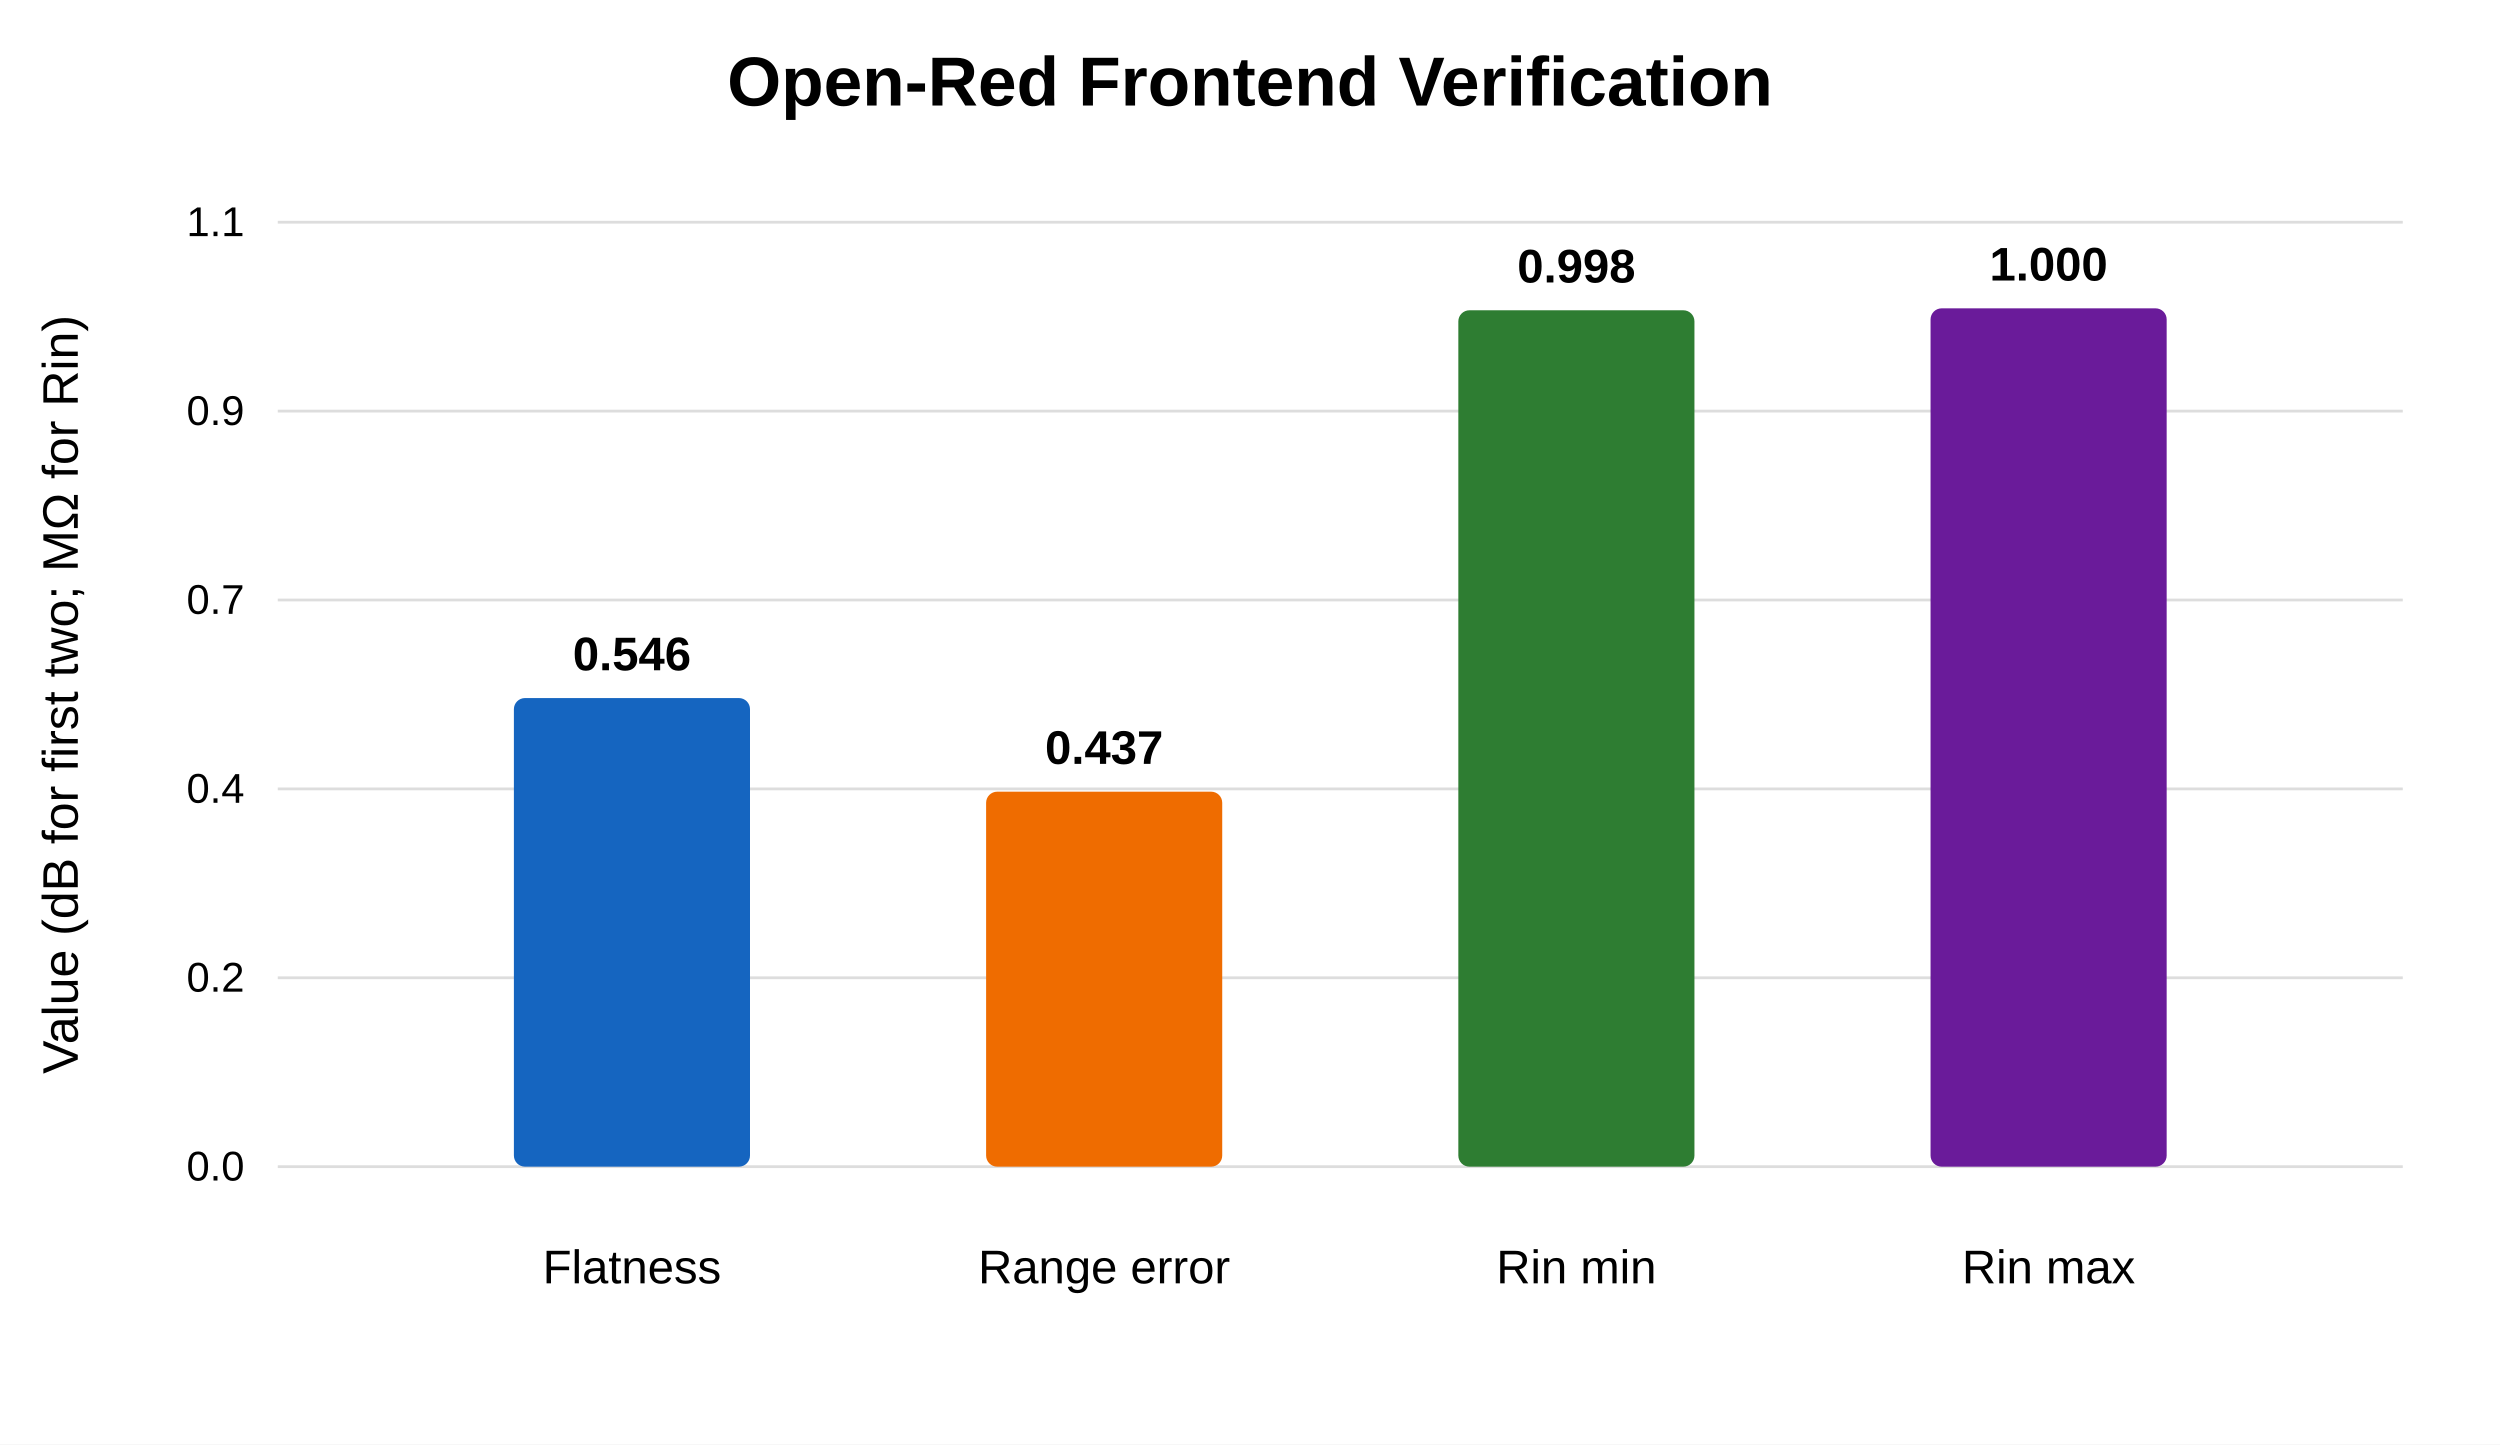
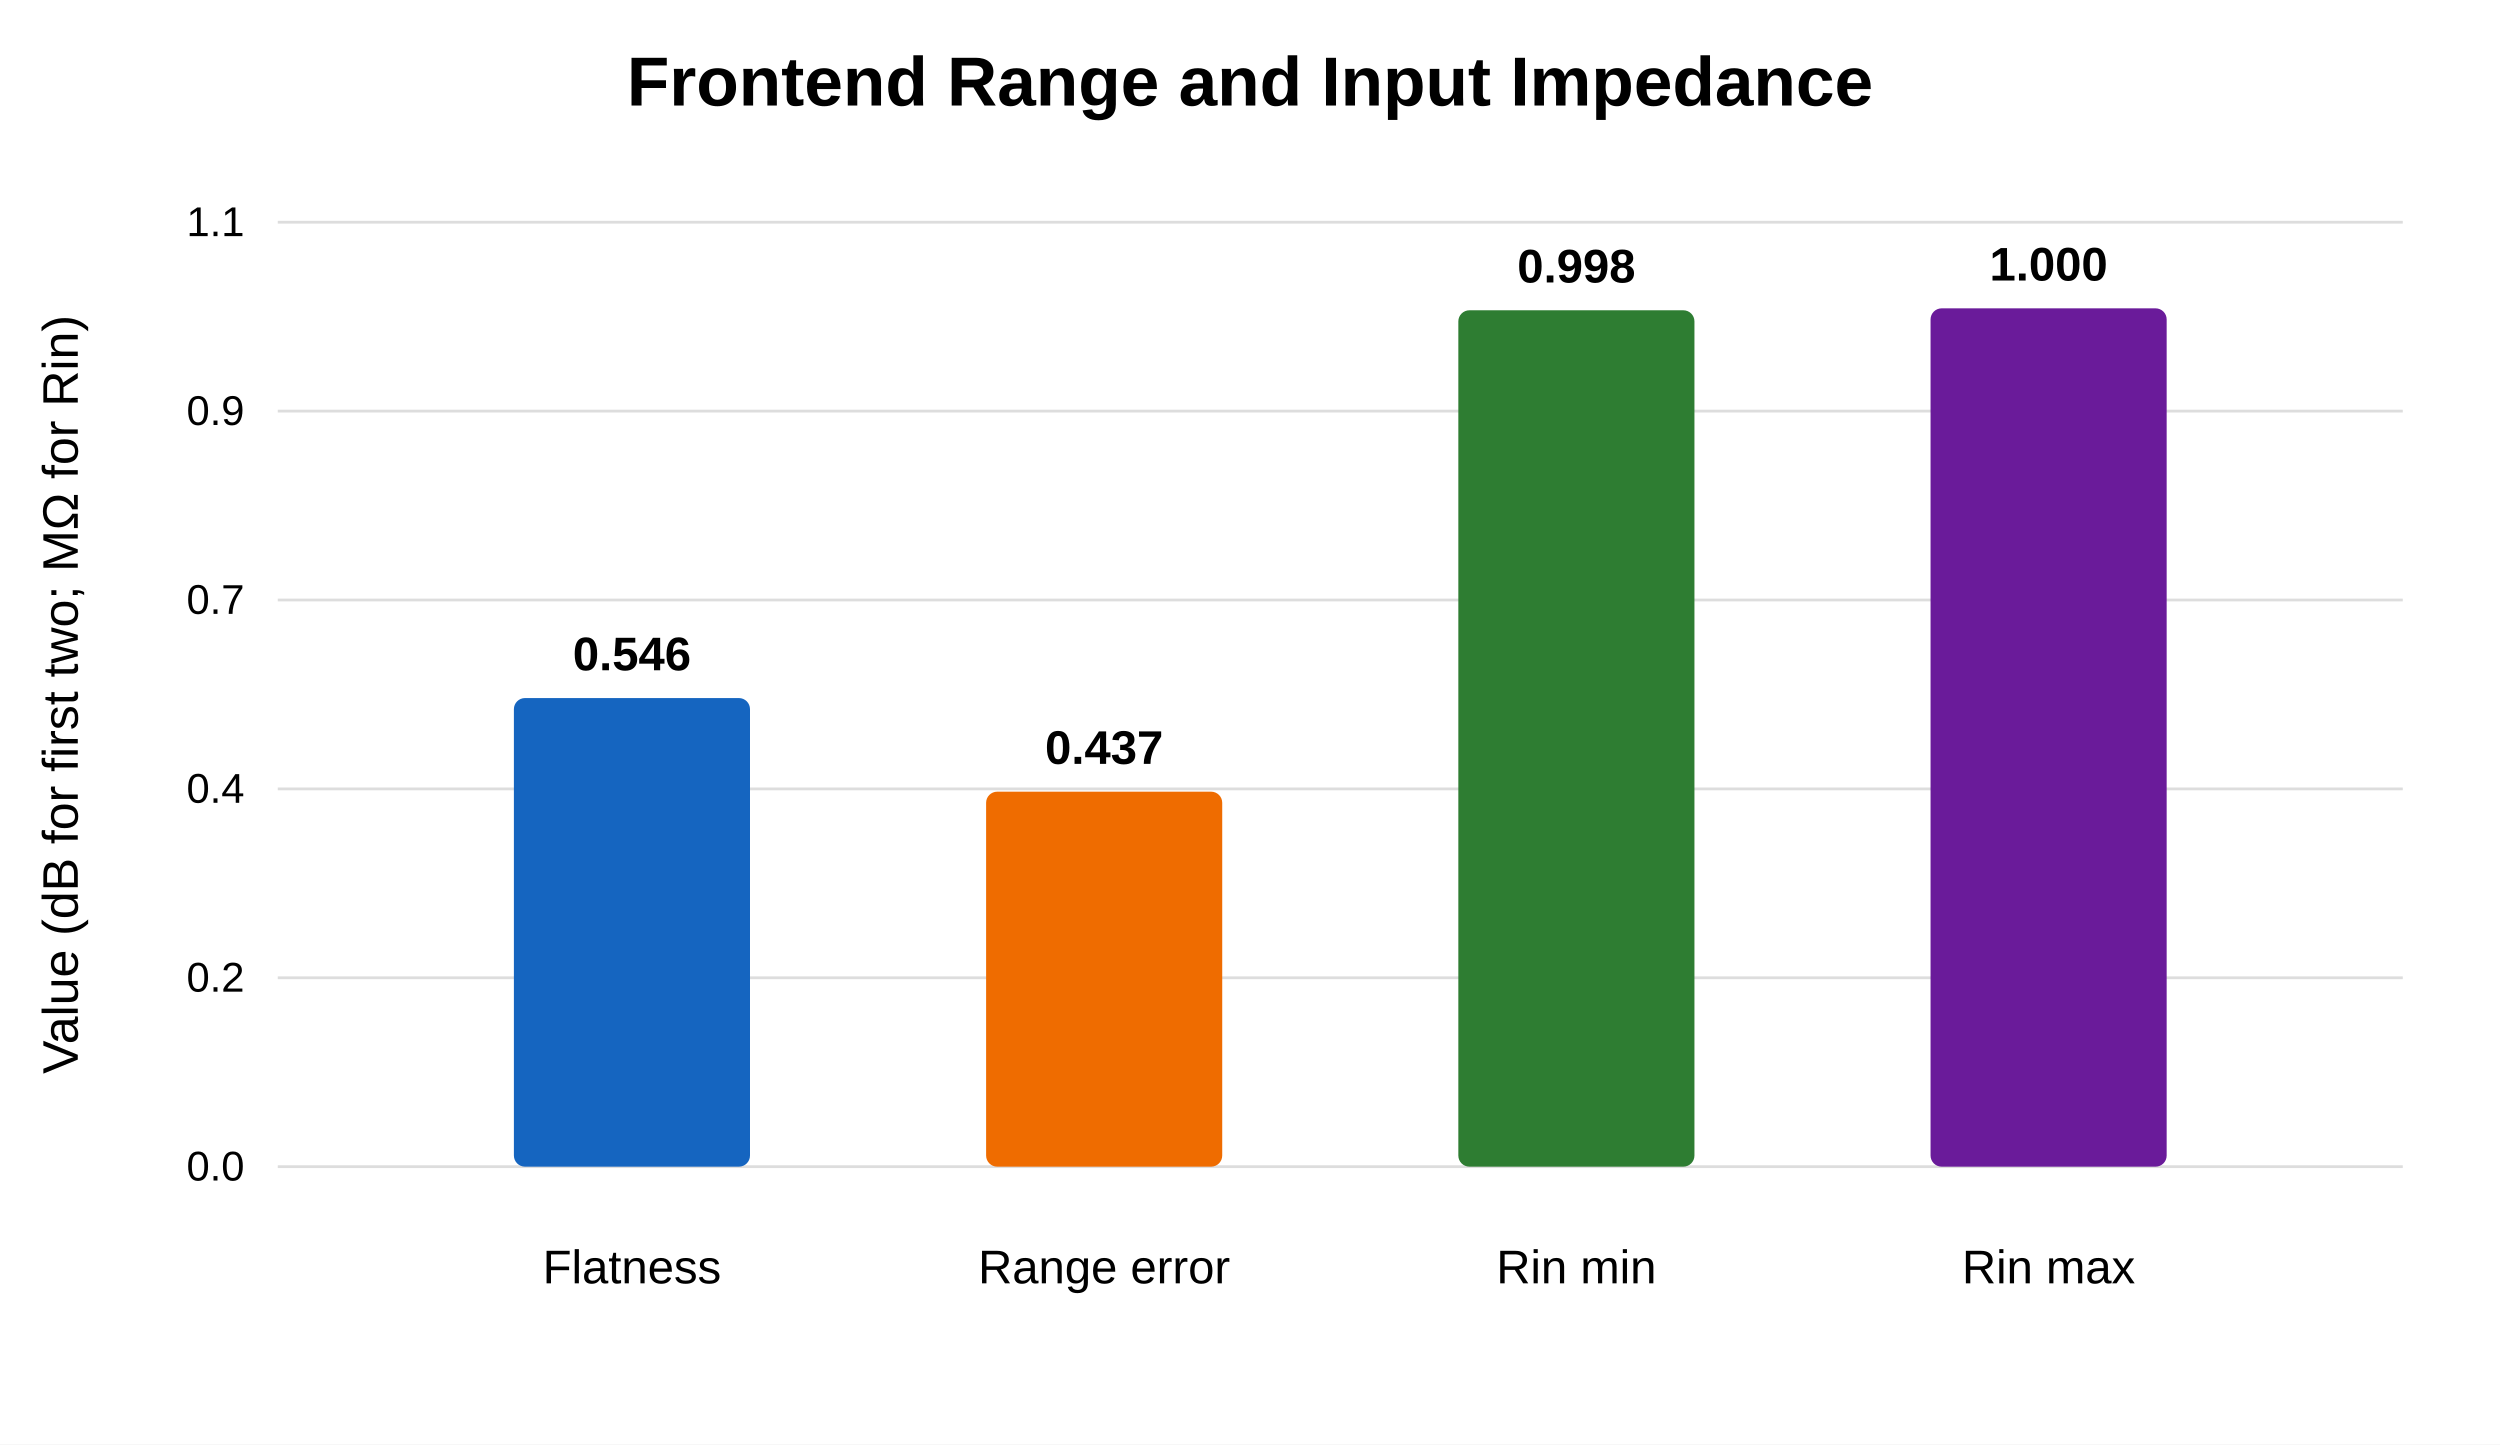
<svg xmlns="http://www.w3.org/2000/svg" width="900" height="520" viewBox="0 0 900 520">
  <rect width="100%" height="100%" fill="white" />
-   <text x="450.0" y="38" text-anchor="middle" font-family="Arial" font-size="25" font-weight="700">Open-Red Frontend Verification</text>
+   <text x="450.0" y="38" text-anchor="middle" font-family="Arial" font-size="25" font-weight="700">Frontend Range and Input Impedance</text>
  <line x1="100" y1="420.0" x2="865" y2="420.0" stroke="#dddddd" stroke-width="1" />
  <text x="88" y="425.0" text-anchor="end" font-family="Arial" font-size="15">0.0</text>
  <line x1="100" y1="352.0" x2="865" y2="352.0" stroke="#dddddd" stroke-width="1" />
  <text x="88" y="357.0" text-anchor="end" font-family="Arial" font-size="15">0.2</text>
  <line x1="100" y1="284.0" x2="865" y2="284.0" stroke="#dddddd" stroke-width="1" />
  <text x="88" y="289.0" text-anchor="end" font-family="Arial" font-size="15">0.4</text>
  <line x1="100" y1="216.0" x2="865" y2="216.0" stroke="#dddddd" stroke-width="1" />
  <text x="88" y="221.0" text-anchor="end" font-family="Arial" font-size="15">0.7</text>
  <line x1="100" y1="148.0" x2="865" y2="148.0" stroke="#dddddd" stroke-width="1" />
  <text x="88" y="153.0" text-anchor="end" font-family="Arial" font-size="15">0.9</text>
  <line x1="100" y1="80.0" x2="865" y2="80.0" stroke="#dddddd" stroke-width="1" />
  <text x="88" y="85.0" text-anchor="end" font-family="Arial" font-size="15">1.1</text>
  <rect x="185.0" y="251.3" width="85.0" height="168.7" rx="4" fill="#1565c0" />
  <text x="227.5" y="241.3" text-anchor="middle" font-family="Arial" font-size="17" font-weight="700">0.546</text>
  <text x="227.5" y="462" text-anchor="middle" font-family="Arial" font-size="17">Flatness</text>
  <rect x="355.0" y="285.0" width="85.0" height="135.0" rx="4" fill="#ef6c00" />
  <text x="397.5" y="275.0" text-anchor="middle" font-family="Arial" font-size="17" font-weight="700">0.437</text>
  <text x="397.5" y="462" text-anchor="middle" font-family="Arial" font-size="17">Range error</text>
  <rect x="525.0" y="111.7" width="85.0" height="308.3" rx="4" fill="#2e7d32" />
  <text x="567.5" y="101.7" text-anchor="middle" font-family="Arial" font-size="17" font-weight="700">0.998</text>
  <text x="567.5" y="462" text-anchor="middle" font-family="Arial" font-size="17">Rin min</text>
  <rect x="695.0" y="111.0" width="85.0" height="309.0" rx="4" fill="#6a1b9a" />
  <text x="737.5" y="101.0" text-anchor="middle" font-family="Arial" font-size="17" font-weight="700">1.000</text>
  <text x="737.5" y="462" text-anchor="middle" font-family="Arial" font-size="17">Rin max</text>
  <text transform="translate(28 250.0) rotate(-90)" text-anchor="middle" font-family="Arial" font-size="18">Value (dB for first two; MΩ for Rin)</text>
</svg>
